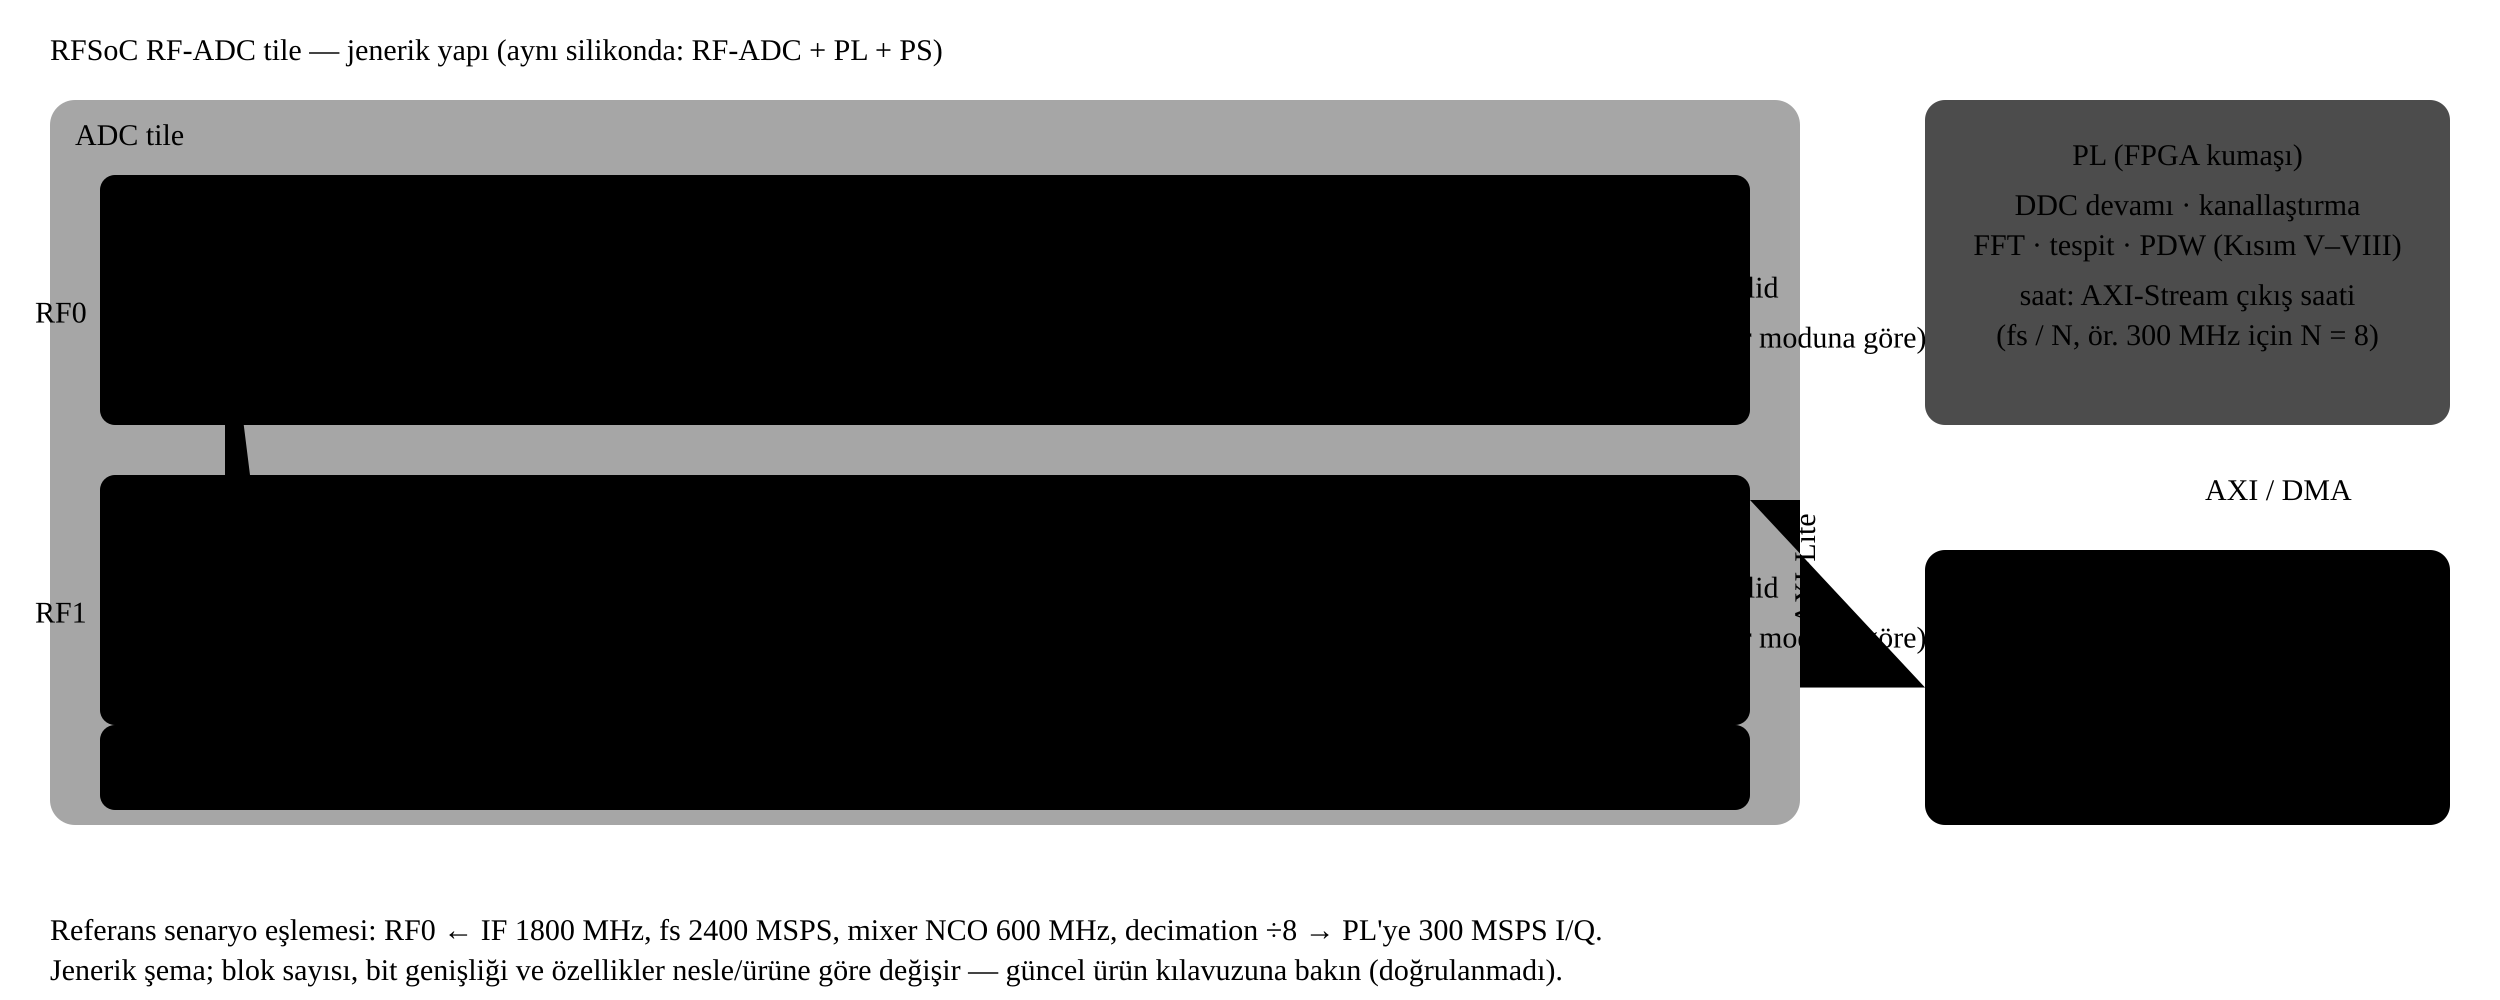
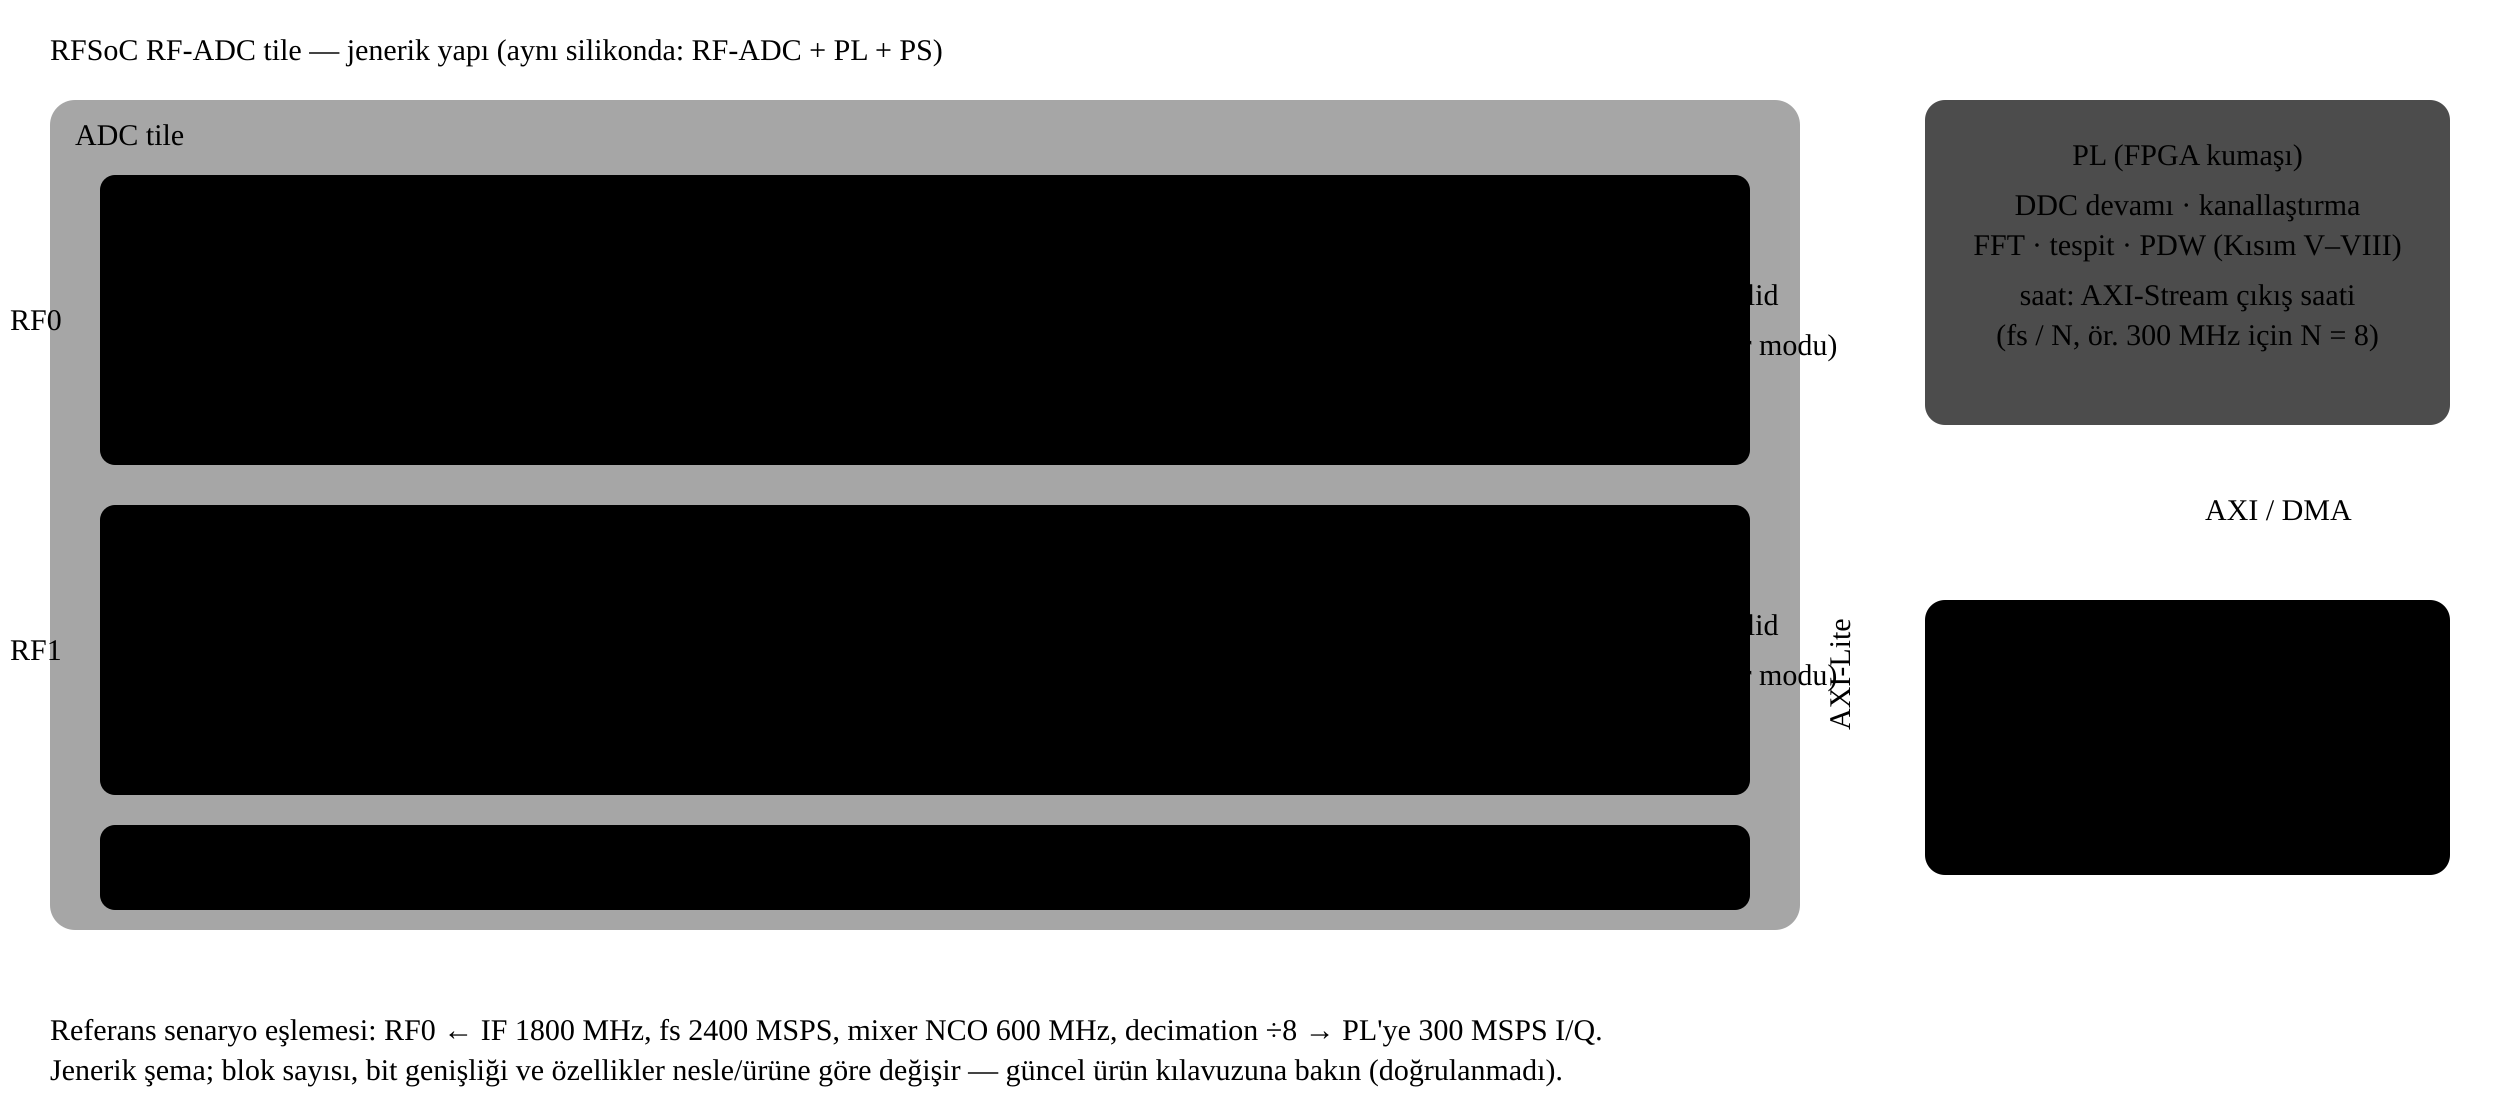
- <svg xmlns="http://www.w3.org/2000/svg" viewBox="0 0 1000 400" role="img" aria-labelledby="t-g102">
+ <svg xmlns="http://www.w3.org/2000/svg" viewBox="0 0 1000 440" role="img" aria-labelledby="t-g102">
  <text x="20" y="24" class="s-baslik">RFSoC RF-ADC tile — jenerik yapı (aynı silikonda: RF-ADC + PL + PS)</text>
-   <rect x="20" y="40" width="700" height="290" rx="10" class="blok" opacity=".35" />
+   <rect x="20" y="40" width="700" height="332" rx="10" class="blok" opacity=".35" />
  <text x="30" y="58" class="s-metin2">ADC tile</text>
-   <rect x="40" y="70" width="660" height="100" rx="6" class="blok" />
+   <rect x="40" y="70" width="660" height="116" rx="6" class="blok" />
  <text x="48" y="84" class="s-kucuk">RF-ADC blok 0</text>
-   <text x="14" y="129" class="s-kucuk s-altin">RF0</text>
-   <path d="M40.0 125.0 L58.0 125.0" class="yol-analog" marker-end="url(#ok-analog)" />
-   <use href="#sym-adc" x="60" y="105" width="60" height="40" />
-   <text x="90.0" y="158" text-anchor="middle" class="s-kucuk">ADC çekirdeği</text>
-   <path d="M120.0 125.0 L138.0 125.0" class="yol-sayisal" marker-end="url(#ok-sayisal)" />
-   <rect x="140" y="107" width="66" height="36" rx="4" class="blok-aktif" />
-   <text x="173.0" y="122.0" text-anchor="middle" class="s-metin2">eşik / QMC</text>
-   <text x="173.0" y="136.0" text-anchor="middle" class="s-kucuk">ofset-kazanç</text>
-   <path d="M206.0 125.0 L224.0 125.0" class="yol-sayisal" marker-end="url(#ok-sayisal)" />
-   <use href="#sym-mixer-d" x="226" y="105" width="60" height="40" />
-   <text x="256.0" y="158" text-anchor="middle" class="s-kucuk">mixer</text>
-   <use href="#sym-nco" x="300" y="147" width="50" height="22" />
-   <path d="M300 158 H262 V145" class="yol-sayisal" marker-end="url(#ok-sayisal)" />
-   <text x="354" y="163" class="s-kucuk">NCO (48 bit FTW)</text>
-   <path d="M286.0 125.0 L304.0 125.0" class="yol-sayisal" marker-end="url(#ok-sayisal)" />
-   <use href="#sym-dec" x="306" y="105" width="60" height="40" />
-   <text x="336.0" y="158" text-anchor="middle" class="s-kucuk">decimation</text>
-   <path d="M366.0 125.0 L384.0 125.0" class="yol-sayisal" marker-end="url(#ok-sayisal)" />
-   <use href="#sym-fifo" x="386" y="105" width="60" height="40" />
-   <text x="416.0" y="158" text-anchor="middle" class="s-kucuk">FIFO</text>
-   <path d="M446.0 125.0 L464.0 125.0" class="yol-sayisal" marker-end="url(#ok-sayisal)" />
-   <rect x="466" y="107" width="110" height="36" rx="4" class="blok-aktif" />
-   <text x="521.0" y="122.0" text-anchor="middle" class="s-metin2">AXI-Stream</text>
-   <text x="521.0" y="136.0" text-anchor="middle" class="s-kucuk">N örnek/saat, 16 bit</text>
-   <path d="M576 125 H760" class="yol-sayisal" marker-end="url(#ok-sayisal)" />
-   <text x="600" y="119" class="s-kucuk">tdata[16·N−1:0], tvalid</text>
-   <text x="600" y="139" class="s-kucuk">reel ya da I/Q (mixer moduna göre)</text>
-   <rect x="40" y="190" width="660" height="100" rx="6" class="blok" />
-   <text x="48" y="204" class="s-kucuk">RF-ADC blok 1</text>
-   <text x="14" y="249" class="s-kucuk s-altin">RF1</text>
-   <path d="M40.0 245.0 L58.0 245.0" class="yol-analog" marker-end="url(#ok-analog)" />
-   <use href="#sym-adc" x="60" y="225" width="60" height="40" />
-   <text x="90.0" y="278" text-anchor="middle" class="s-kucuk">ADC çekirdeği</text>
-   <path d="M120.0 245.0 L138.0 245.0" class="yol-sayisal" marker-end="url(#ok-sayisal)" />
-   <rect x="140" y="227" width="66" height="36" rx="4" class="blok-aktif" />
-   <text x="173.0" y="242.0" text-anchor="middle" class="s-metin2">eşik / QMC</text>
-   <text x="173.0" y="256.0" text-anchor="middle" class="s-kucuk">ofset-kazanç</text>
-   <path d="M206.0 245.0 L224.0 245.0" class="yol-sayisal" marker-end="url(#ok-sayisal)" />
-   <use href="#sym-mixer-d" x="226" y="225" width="60" height="40" />
-   <text x="256.0" y="278" text-anchor="middle" class="s-kucuk">mixer</text>
-   <use href="#sym-nco" x="300" y="267" width="50" height="22" />
-   <path d="M300 278 H262 V265" class="yol-sayisal" marker-end="url(#ok-sayisal)" />
-   <text x="354" y="283" class="s-kucuk">NCO (48 bit FTW)</text>
-   <path d="M286.0 245.0 L304.0 245.0" class="yol-sayisal" marker-end="url(#ok-sayisal)" />
-   <use href="#sym-dec" x="306" y="225" width="60" height="40" />
-   <text x="336.0" y="278" text-anchor="middle" class="s-kucuk">decimation</text>
-   <path d="M366.0 245.0 L384.0 245.0" class="yol-sayisal" marker-end="url(#ok-sayisal)" />
-   <use href="#sym-fifo" x="386" y="225" width="60" height="40" />
-   <text x="416.0" y="278" text-anchor="middle" class="s-kucuk">FIFO</text>
-   <path d="M446.0 245.0 L464.0 245.0" class="yol-sayisal" marker-end="url(#ok-sayisal)" />
-   <rect x="466" y="227" width="110" height="36" rx="4" class="blok-aktif" />
-   <text x="521.0" y="242.0" text-anchor="middle" class="s-metin2">AXI-Stream</text>
-   <text x="521.0" y="256.0" text-anchor="middle" class="s-kucuk">N örnek/saat, 16 bit</text>
-   <path d="M576 245 H760" class="yol-sayisal" marker-end="url(#ok-sayisal)" />
-   <text x="600" y="239" class="s-kucuk">tdata[16·N−1:0], tvalid</text>
-   <text x="600" y="259" class="s-kucuk">reel ya da I/Q (mixer moduna göre)</text>
-   <rect x="40" y="290" width="660" height="34" rx="6" class="blok" />
-   <text x="48" y="311" class="s-kucuk">tile ortak: </text>
-   <use href="#sym-saat" x="110" y="293" width="40" height="28" />
-   <text x="156" y="311" class="s-kucuk">ADC_CLK girişi → PLL/bölücü → örnekleme saati</text>
-   <text x="430" y="311" class="s-kucuk">SYSREF girişi · çok tile senkron (MTS)</text>
-   <path d="M110 290 V270" class="yol-saat" />
-   <path d="M110 270 H90 V110" class="yol-saat" marker-end="url(#ok-saat)" />
-   <path d="M90 230 H90" class="yol-saat" />
-   <path d="M90 200 V230" class="yol-saat" marker-end="url(#ok-saat)" />
+   <text x="4" y="132" class="s-kucuk s-altin">RF0</text>
+   <path d="M40.0 128.0 L58.0 128.0" class="yol-analog" marker-end="url(#ok-analog)" />
+   <use href="#sym-adc" x="60" y="108" width="60" height="40" />
+   <text x="90" y="102" text-anchor="middle" class="s-kucuk">ADC çekirdeği</text>
+   <path d="M30 158 H90 V150" class="yol-saat" fill="none" marker-end="url(#ok-saat)" />
+   <path d="M120.0 128.0 L138.0 128.0" class="yol-sayisal" marker-end="url(#ok-sayisal)" />
+   <rect x="140" y="110" width="66" height="36" rx="4" class="blok-aktif" />
+   <text x="173.0" y="125.0" text-anchor="middle" class="s-metin2">eşik / QMC</text>
+   <text x="173.0" y="139.0" text-anchor="middle" class="s-kucuk">ofset-kazanç</text>
+   <path d="M206.0 128.0 L224.0 128.0" class="yol-sayisal" marker-end="url(#ok-sayisal)" />
+   <use href="#sym-mixer-d" x="226" y="108" width="60" height="40" />
+   <text x="256" y="102" text-anchor="middle" class="s-kucuk">mixer</text>
+   <use href="#sym-nco" x="231" y="164" width="50" height="22" />
+   <path d="M256 164 V150" class="yol-sayisal" marker-end="url(#ok-sayisal)" />
+   <text x="287" y="179" class="s-kucuk">NCO (48 bit FTW)</text>
+   <path d="M286.0 128.0 L304.0 128.0" class="yol-sayisal" marker-end="url(#ok-sayisal)" />
+   <use href="#sym-dec" x="306" y="108" width="60" height="40" />
+   <text x="336.0" y="161" text-anchor="middle" class="s-kucuk">decimation</text>
+   <path d="M366.0 128.0 L384.0 128.0" class="yol-sayisal" marker-end="url(#ok-sayisal)" />
+   <use href="#sym-fifo" x="386" y="108" width="60" height="40" />
+   <text x="416.0" y="161" text-anchor="middle" class="s-kucuk">FIFO</text>
+   <path d="M446.0 128.0 L464.0 128.0" class="yol-sayisal" marker-end="url(#ok-sayisal)" />
+   <rect x="466" y="110" width="110" height="36" rx="4" class="blok-aktif" />
+   <text x="521.0" y="125.0" text-anchor="middle" class="s-metin2">AXI-Stream</text>
+   <text x="521.0" y="139.0" text-anchor="middle" class="s-kucuk">N örnek/saat, 16 bit</text>
+   <path d="M576 128 H760" class="yol-sayisal" marker-end="url(#ok-sayisal)" />
+   <text x="600" y="122" class="s-kucuk">tdata[16·N−1:0], tvalid</text>
+   <text x="600" y="142" class="s-kucuk">reel ya da I/Q (mixer modu)</text>
+   <rect x="40" y="202" width="660" height="116" rx="6" class="blok" />
+   <text x="48" y="216" class="s-kucuk">RF-ADC blok 1</text>
+   <text x="4" y="264" class="s-kucuk s-altin">RF1</text>
+   <path d="M40.0 260.0 L58.0 260.0" class="yol-analog" marker-end="url(#ok-analog)" />
+   <use href="#sym-adc" x="60" y="240" width="60" height="40" />
+   <text x="90" y="234" text-anchor="middle" class="s-kucuk">ADC çekirdeği</text>
+   <path d="M30 290 H90 V282" class="yol-saat" fill="none" marker-end="url(#ok-saat)" />
+   <path d="M120.0 260.0 L138.0 260.0" class="yol-sayisal" marker-end="url(#ok-sayisal)" />
+   <rect x="140" y="242" width="66" height="36" rx="4" class="blok-aktif" />
+   <text x="173.0" y="257.0" text-anchor="middle" class="s-metin2">eşik / QMC</text>
+   <text x="173.0" y="271.0" text-anchor="middle" class="s-kucuk">ofset-kazanç</text>
+   <path d="M206.0 260.0 L224.0 260.0" class="yol-sayisal" marker-end="url(#ok-sayisal)" />
+   <use href="#sym-mixer-d" x="226" y="240" width="60" height="40" />
+   <text x="256" y="234" text-anchor="middle" class="s-kucuk">mixer</text>
+   <use href="#sym-nco" x="231" y="296" width="50" height="22" />
+   <path d="M256 296 V282" class="yol-sayisal" marker-end="url(#ok-sayisal)" />
+   <text x="287" y="311" class="s-kucuk">NCO (48 bit FTW)</text>
+   <path d="M286.0 260.0 L304.0 260.0" class="yol-sayisal" marker-end="url(#ok-sayisal)" />
+   <use href="#sym-dec" x="306" y="240" width="60" height="40" />
+   <text x="336.0" y="293" text-anchor="middle" class="s-kucuk">decimation</text>
+   <path d="M366.0 260.0 L384.0 260.0" class="yol-sayisal" marker-end="url(#ok-sayisal)" />
+   <use href="#sym-fifo" x="386" y="240" width="60" height="40" />
+   <text x="416.0" y="293" text-anchor="middle" class="s-kucuk">FIFO</text>
+   <path d="M446.0 260.0 L464.0 260.0" class="yol-sayisal" marker-end="url(#ok-sayisal)" />
+   <rect x="466" y="242" width="110" height="36" rx="4" class="blok-aktif" />
+   <text x="521.0" y="257.0" text-anchor="middle" class="s-metin2">AXI-Stream</text>
+   <text x="521.0" y="271.0" text-anchor="middle" class="s-kucuk">N örnek/saat, 16 bit</text>
+   <path d="M576 260 H760" class="yol-sayisal" marker-end="url(#ok-sayisal)" />
+   <text x="600" y="254" class="s-kucuk">tdata[16·N−1:0], tvalid</text>
+   <text x="600" y="274" class="s-kucuk">reel ya da I/Q (mixer modu)</text>
+   <rect x="40" y="330" width="660" height="34" rx="6" class="blok" />
+   <text x="48" y="351" class="s-kucuk">tile ortak: </text>
+   <use href="#sym-saat" x="110" y="333" width="40" height="28" />
+   <text x="156" y="351" class="s-kucuk">ADC_CLK girişi → PLL/bölücü → örnekleme saati</text>
+   <text x="430" y="351" class="s-kucuk">SYSREF girişi · çok tile senkron (MTS)</text>
+   <path d="M110 330 V322 H30 V158" class="yol-saat" fill="none" />
  <rect x="770" y="40" width="210" height="130" rx="8" class="blok-aktif" opacity=".7" />
  <text x="875" y="66" text-anchor="middle" class="s-metin2 s-vurgu">PL (FPGA kumaşı)</text>
  <text x="875" y="86" text-anchor="middle" class="s-kucuk">DDC devamı · kanallaştırma</text>
  <text x="875" y="102" text-anchor="middle" class="s-kucuk">FFT · tespit · PDW (Kısım V–VIII)</text>
  <text x="875" y="122" text-anchor="middle" class="s-kucuk">saat: AXI-Stream çıkış saati</text>
  <text x="875" y="138" text-anchor="middle" class="s-kucuk">(fs / N, ör. 300 MHz için N = 8)</text>
-   <rect x="770" y="220" width="210" height="110" rx="8" class="blok-kontrol" />
-   <text x="875" y="246" text-anchor="middle" class="s-metin2 s-yesil">PS (Arm çekirdekleri)</text>
-   <text x="875" y="266" text-anchor="middle" class="s-kucuk">RF Data Converter sürücüsü</text>
-   <text x="875" y="282" text-anchor="middle" class="s-kucuk">NCO frekansı · decimation · eşik</text>
-   <text x="875" y="298" text-anchor="middle" class="s-kucuk">kalibrasyon · MTS · durum</text>
-   <path d="M770 275 H720 V200 H700" class="yol-kontrol" marker-end="url(#ok-kontrol)" />
-   <text x="726" y="250" class="s-kucuk s-yesil" transform="rotate(-90 726 250)">AXI-Lite</text>
-   <path d="M875 170 V220" class="yol-kontrol" marker-end="url(#ok-kontrol)" />
-   <text x="882" y="200" class="s-kucuk s-yesil">AXI / DMA</text>
-   <text x="20" y="376" class="s-kucuk">Referans senaryo eşlemesi: RF0 ← IF 1800 MHz, fs 2400 MSPS, mixer NCO 600 MHz, decimation ÷8 → PL'ye 300 MSPS I/Q.</text>
-   <text x="20" y="392" class="s-kucuk">Jenerik şema; blok sayısı, bit genişliği ve özellikler nesle/ürüne göre değişir — güncel ürün kılavuzuna bakın (doğrulanmadı).</text>
+   <rect x="770" y="240" width="210" height="110" rx="8" class="blok-kontrol" />
+   <text x="875" y="266" text-anchor="middle" class="s-metin2 s-yesil">PS (Arm çekirdekleri)</text>
+   <text x="875" y="286" text-anchor="middle" class="s-kucuk">RF Data Converter sürücüsü</text>
+   <text x="875" y="302" text-anchor="middle" class="s-kucuk">NCO frekansı · decimation · eşik</text>
+   <text x="875" y="318" text-anchor="middle" class="s-kucuk">kalibrasyon · MTS · durum</text>
+   <path d="M770 300 H720 V212 H700" class="yol-kontrol" fill="none" marker-end="url(#ok-kontrol)" />
+   <text x="740" y="292" class="s-kucuk s-yesil" transform="rotate(-90 740 292)">AXI-Lite</text>
+   <path d="M875 170 V240" class="yol-kontrol" marker-end="url(#ok-kontrol)" />
+   <text x="882" y="208" class="s-kucuk s-yesil">AXI / DMA</text>
+   <text x="20" y="416" class="s-kucuk">Referans senaryo eşlemesi: RF0 ← IF 1800 MHz, fs 2400 MSPS, mixer NCO 600 MHz, decimation ÷8 → PL'ye 300 MSPS I/Q.</text>
+   <text x="20" y="432" class="s-kucuk">Jenerik şema; blok sayısı, bit genişliği ve özellikler nesle/ürüne göre değişir — güncel ürün kılavuzuna bakın (doğrulanmadı).</text>
</svg>
